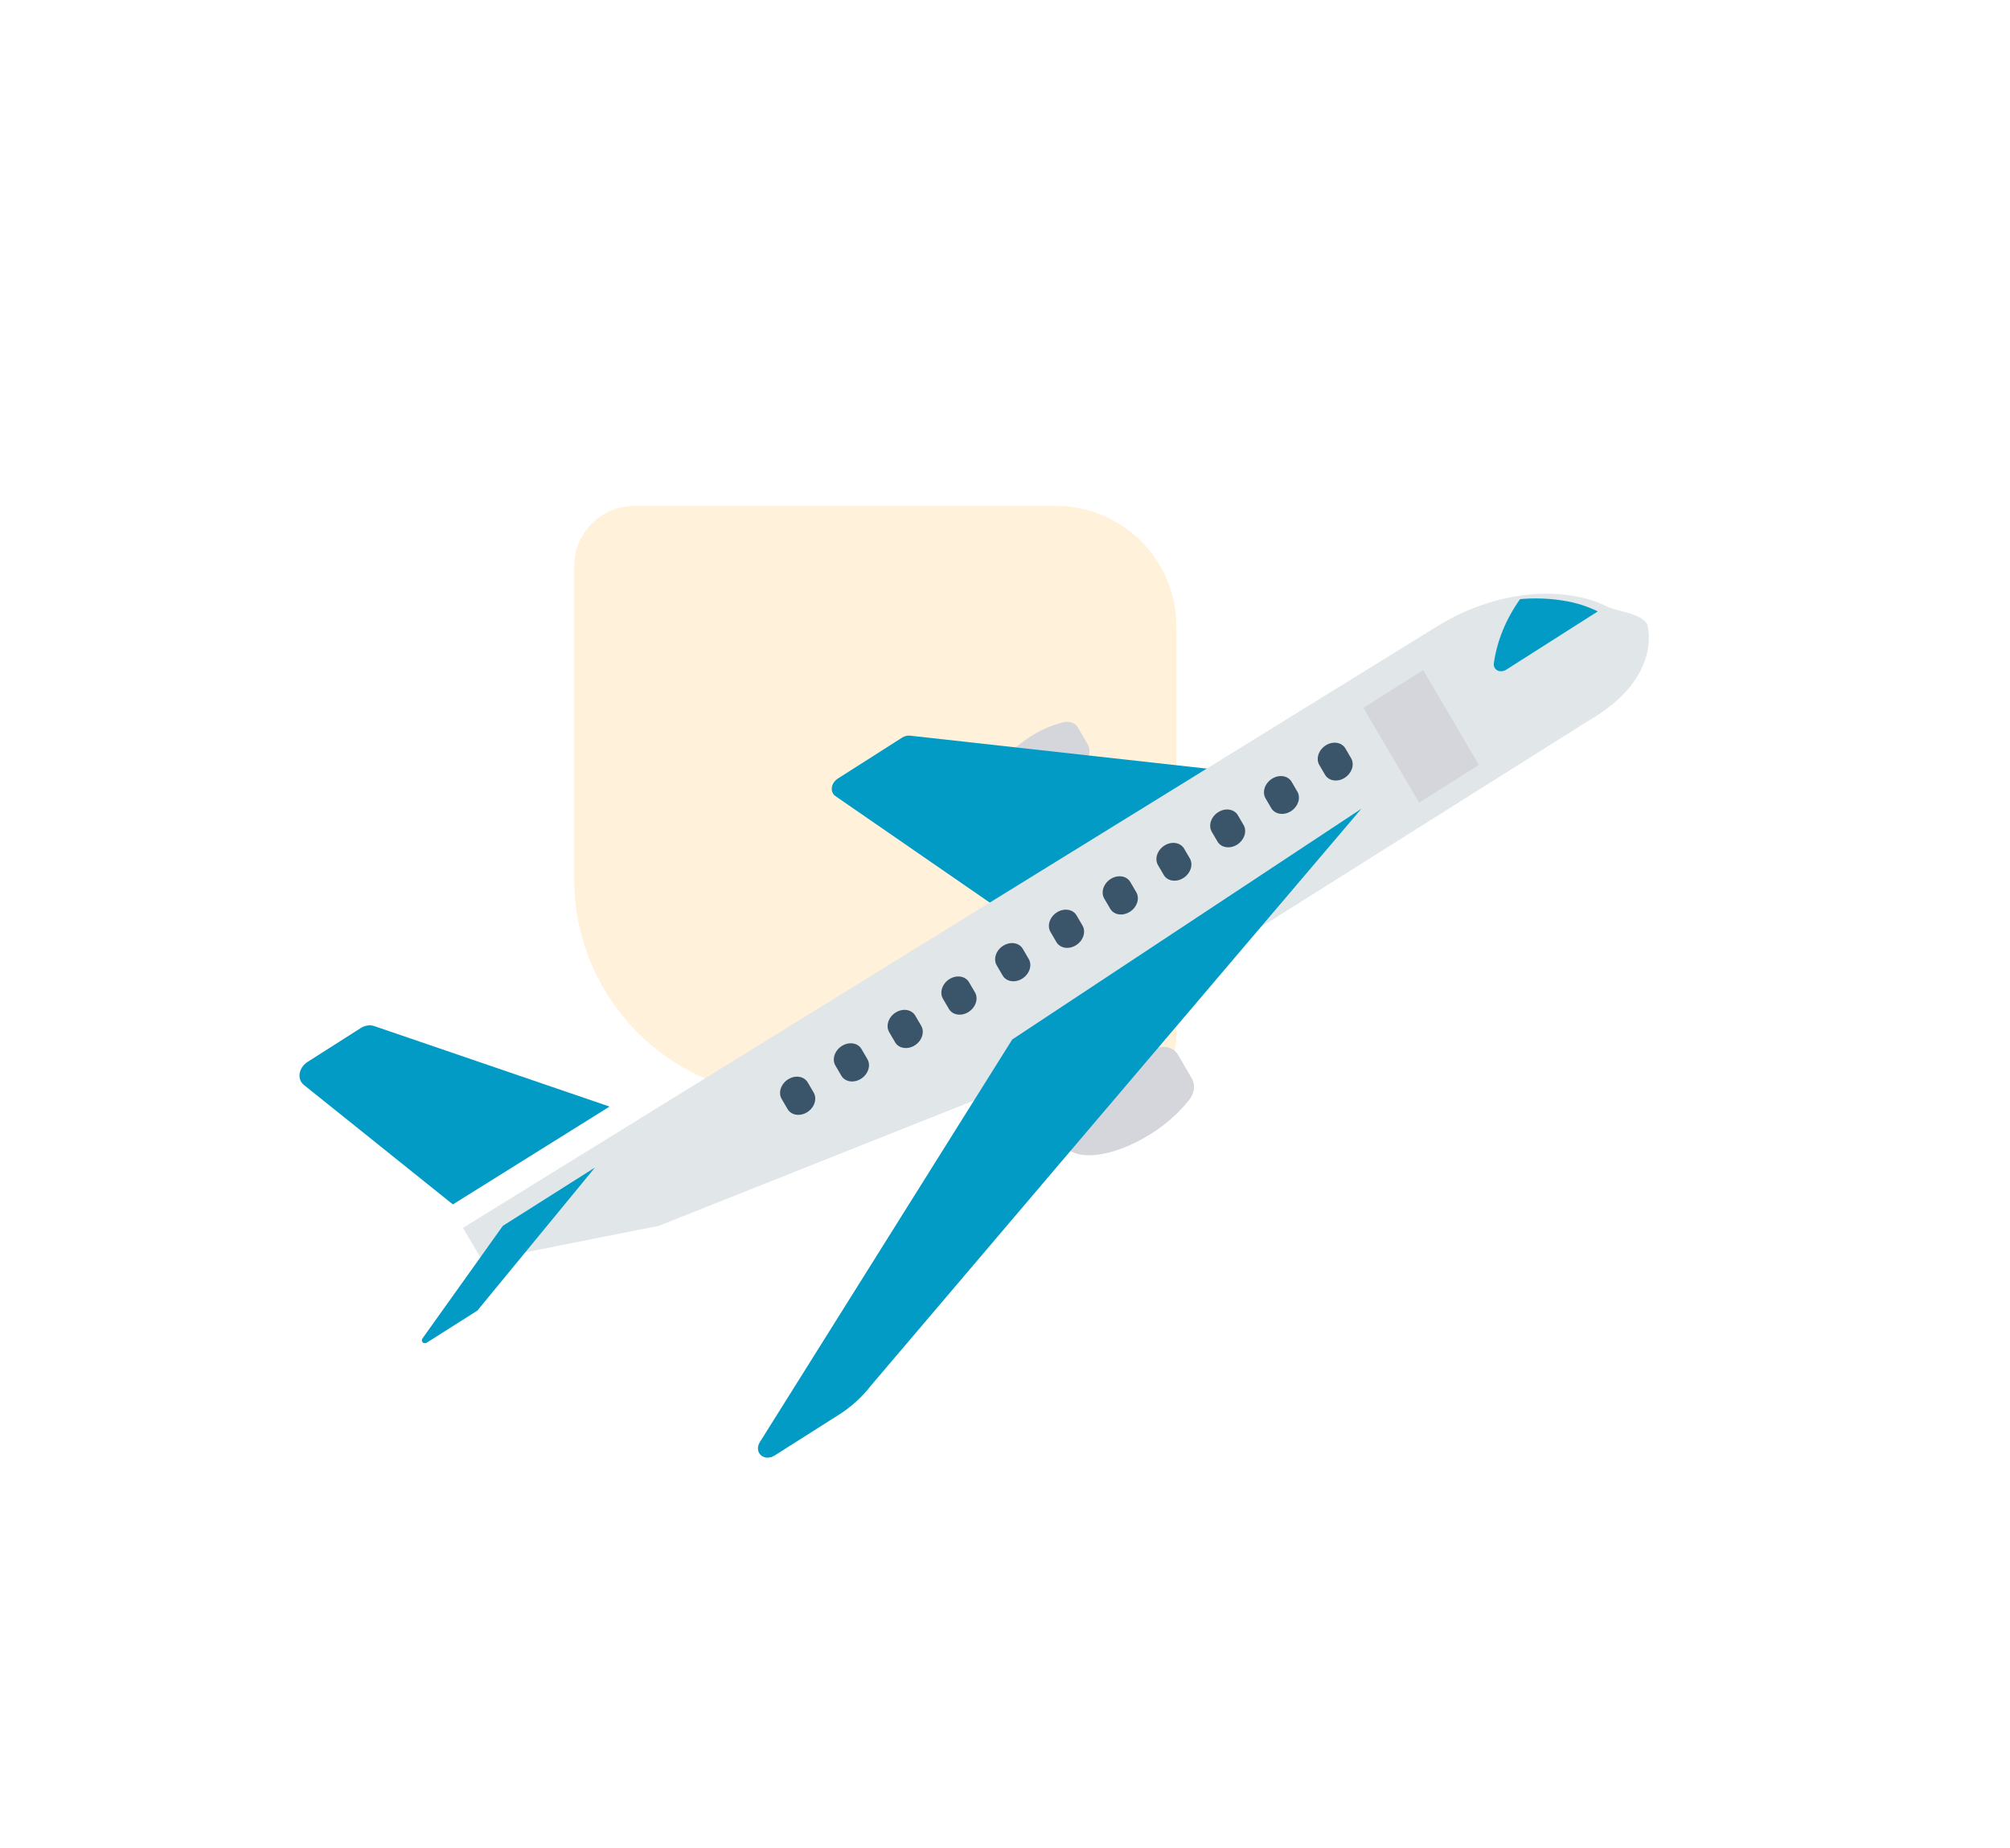
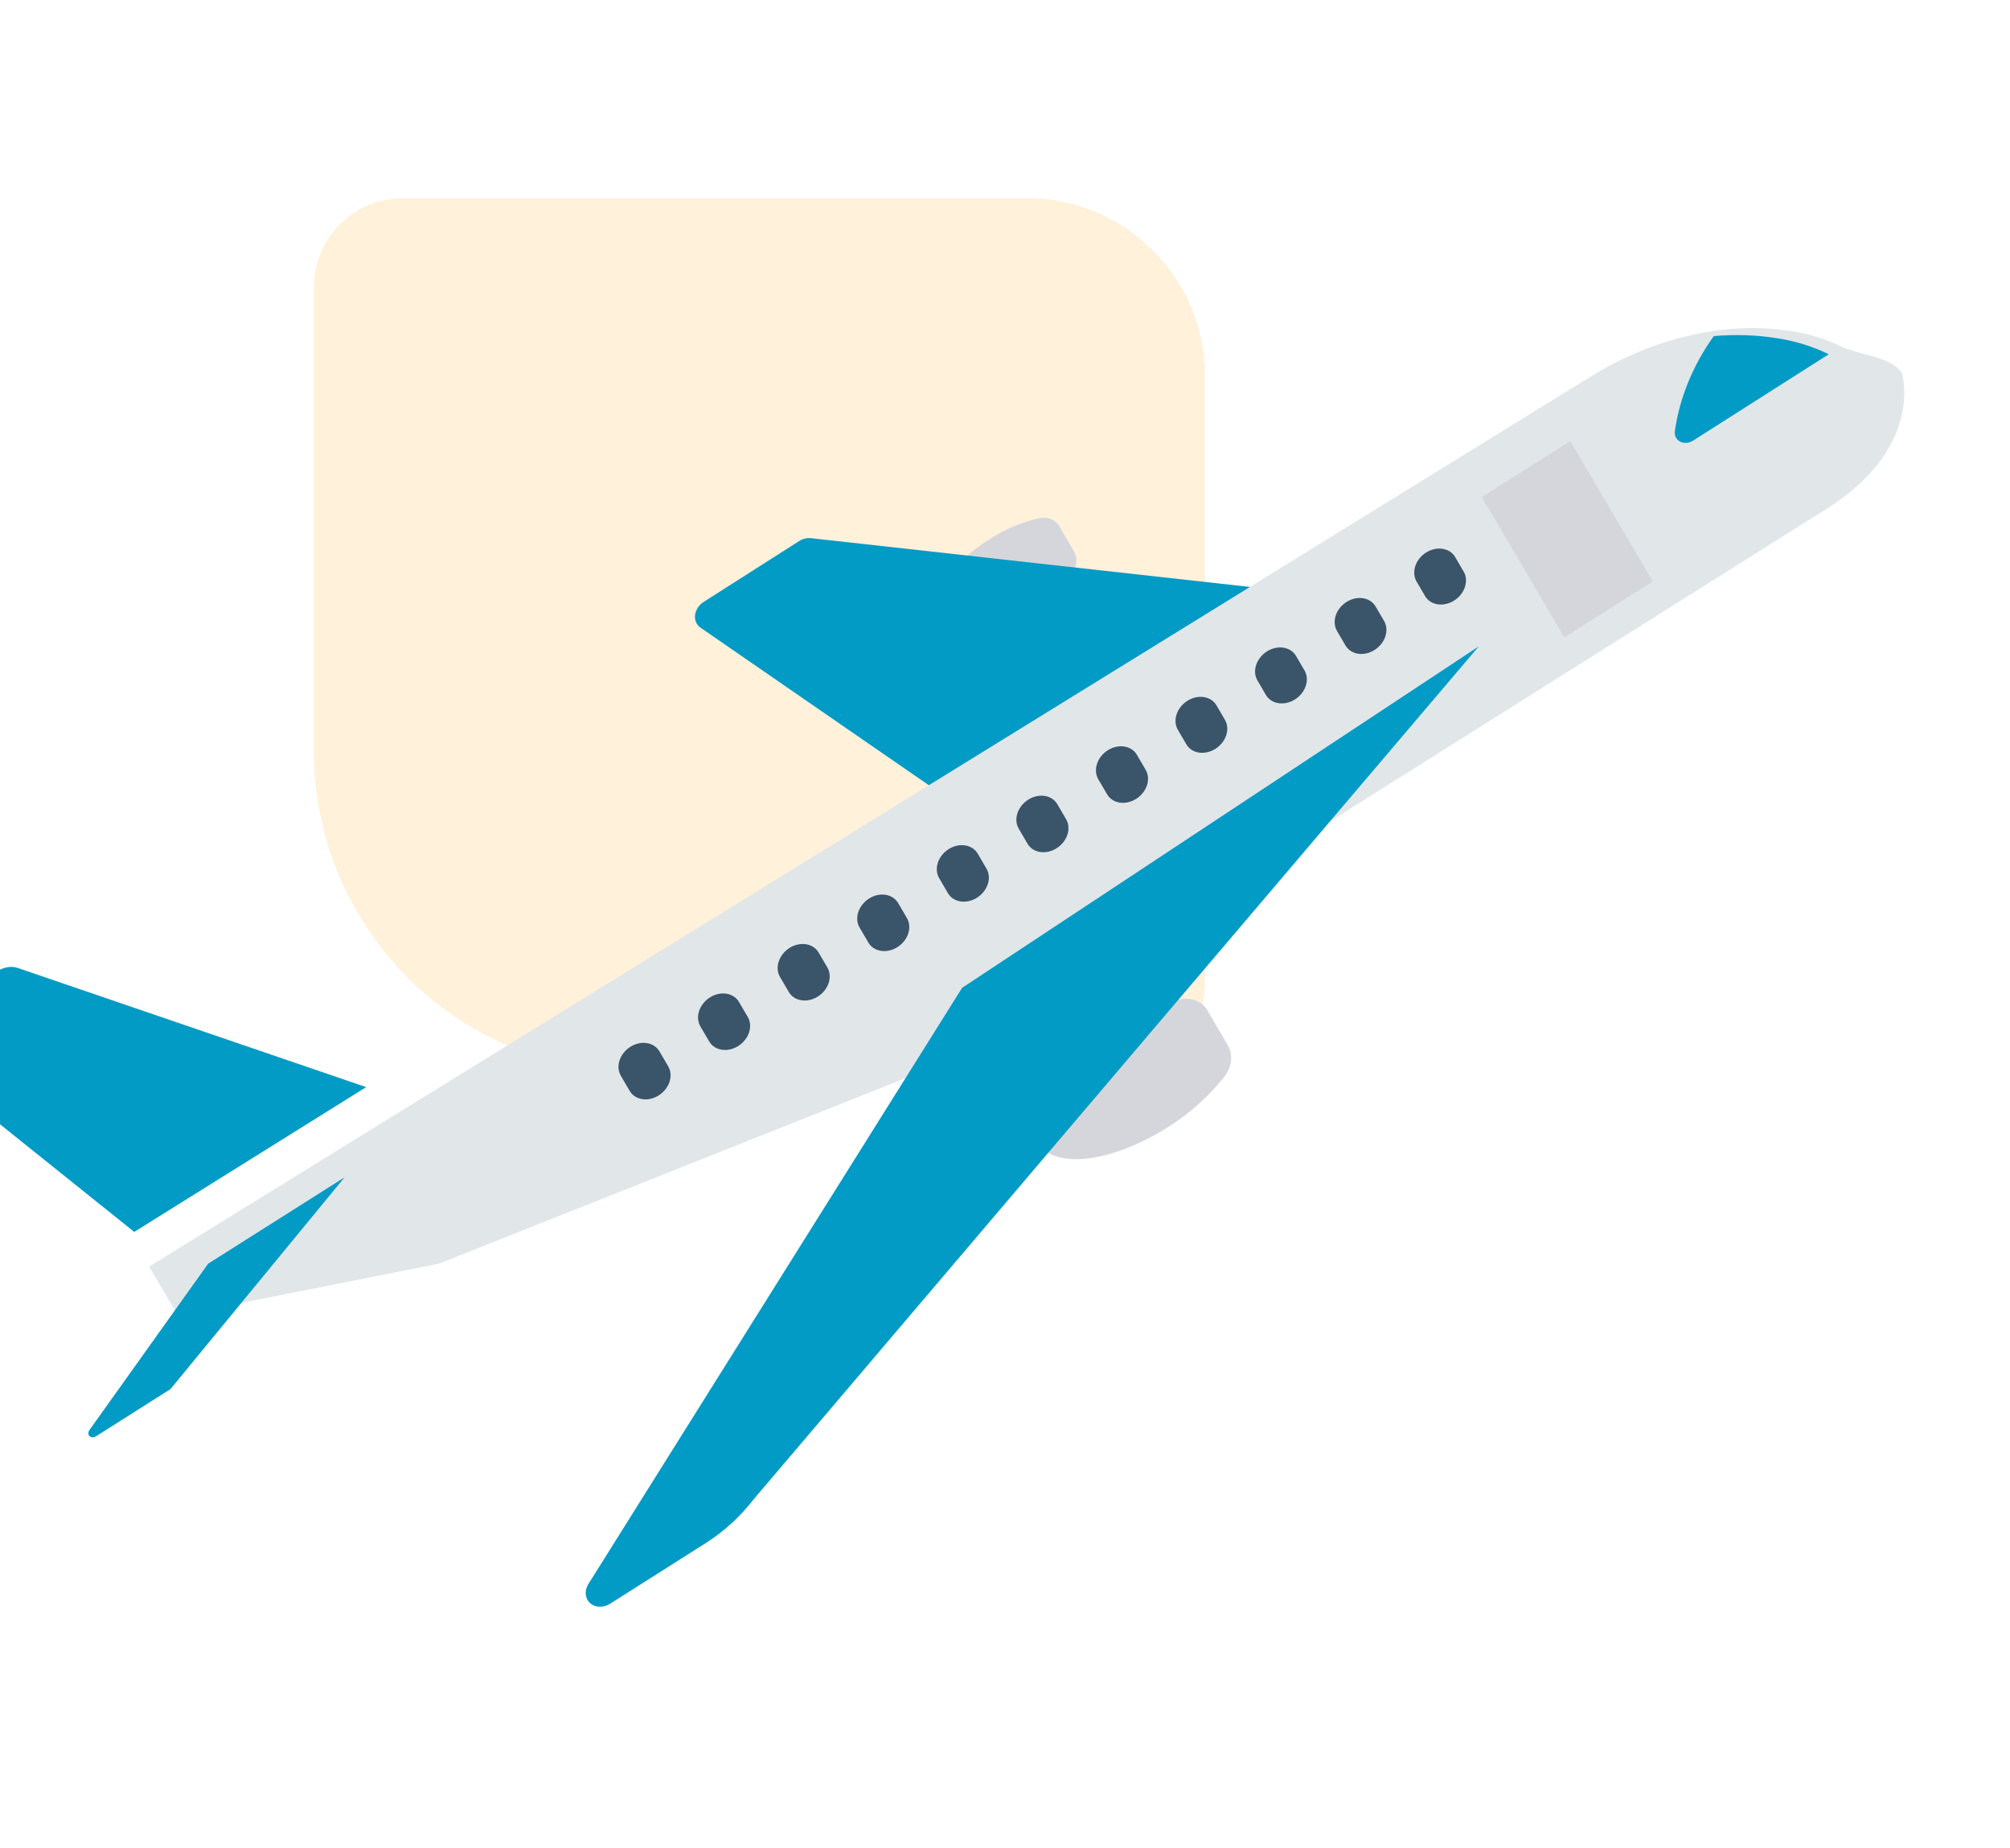
- <svg xmlns="http://www.w3.org/2000/svg" width="222" height="204" viewBox="0 0 222 204" fill="none">
+ <svg xmlns="http://www.w3.org/2000/svg" width="222" height="204" viewBox="40 50 150 120" fill="none">
  <path d="M63.423 97.1C63.423 110.323 74.143 121.042 87.365 121.042L123.279 121.042C126.952 121.042 129.929 118.064 129.929 114.391L129.929 69.167C129.929 61.821 123.974 55.866 116.628 55.866L70.074 55.866C66.401 55.866 63.423 58.844 63.423 62.517L63.423 97.1Z" fill="#FFF1DA" />
  <path d="M128.044 115.645C126.237 116.048 124.478 116.797 122.875 117.844C118.698 120.504 116.268 124.304 117.448 126.33C118.629 128.356 122.972 127.841 127.149 125.181C128.773 124.171 130.217 122.88 131.39 121.388C131.934 120.667 132.032 119.768 131.639 119.096L130.105 116.464C129.715 115.79 128.906 115.469 128.044 115.645Z" fill="#D5D6DB" />
  <path d="M117.554 79.74C116.244 80.033 114.968 80.576 113.805 81.335C110.777 83.263 109.015 86.019 109.87 87.486C110.725 88.954 113.875 88.58 116.903 86.652C118.081 85.92 119.127 84.983 119.978 83.901C120.372 83.379 120.443 82.727 120.158 82.24L119.048 80.334C118.765 79.846 118.179 79.612 117.554 79.74Z" fill="#D5D6DB" />
  <path d="M100.51 81.234C100.218 81.201 99.907 81.279 99.637 81.451L92.525 85.981C91.93 86.359 91.692 87.087 91.994 87.608C92.063 87.727 92.157 87.829 92.272 87.907L109.809 100.007L133.526 84.9L100.51 81.234Z" fill="#029BC5" />
  <path d="M175.499 79.552L110.949 120.18L72.757 135.365L53.278 139.227L51.134 135.582L158.73 69.164C161.937 67.176 165.509 65.957 169.086 65.631C170.652 65.496 172.199 65.549 173.691 65.788C175.013 65.99 176.268 66.377 177.417 66.94C178.699 67.577 181.14 67.652 181.93 68.921C181.933 68.919 183.8 74.743 175.499 79.552Z" fill="#E1E6E9" />
  <path d="M111.798 114.785L83.881 159.313C83.533 159.938 83.74 160.639 84.344 160.878C84.714 161.025 85.168 160.967 85.549 160.725L92.656 156.218C94.023 155.35 95.234 154.248 96.213 152.98L150.358 89.306L111.798 114.785Z" fill="#029BC5" />
  <path d="M41.33 113.302C40.864 113.142 40.31 113.225 39.842 113.522L33.968 117.262C33.167 117.771 32.849 118.75 33.255 119.45C33.333 119.583 33.434 119.7 33.554 119.796L50.02 132.995L67.326 122.192L41.33 113.302Z" fill="#029BC5" />
  <path d="M55.534 135.365L46.676 147.776C46.546 147.955 46.576 148.179 46.744 148.277C46.865 148.347 47.03 148.334 47.164 148.245L52.654 144.766C52.697 144.739 52.736 144.706 52.768 144.667L65.711 128.924L55.534 135.365Z" fill="#029BC5" />
  <path d="M172.634 66.319C171.098 66.071 169.505 66.017 167.892 66.158C166.322 68.354 165.318 70.821 164.982 73.314C164.958 73.815 165.361 74.175 165.884 74.12C166.046 74.102 166.208 74.045 166.353 73.954L176.471 67.514C175.288 66.93 173.996 66.527 172.634 66.319Z" fill="#029BC5" />
  <path d="M150.582 78.161L157.187 73.993L163.343 84.464L156.738 88.632L150.582 78.161Z" fill="#D5D6DB" />
  <path d="M146.424 82.306C145.628 82.81 145.311 83.779 145.715 84.471L146.37 85.591C146.801 86.265 147.784 86.385 148.566 85.857C149.311 85.355 149.61 84.442 149.251 83.767L148.596 82.647C148.192 81.956 147.22 81.803 146.424 82.306Z" fill="#3A556A" />
  <path d="M140.486 85.993C139.69 86.496 139.373 87.466 139.777 88.157L140.432 89.278C140.863 89.952 141.846 90.071 142.628 89.544C143.373 89.042 143.672 88.129 143.313 87.454L142.658 86.333C142.254 85.643 141.282 85.49 140.486 85.993Z" fill="#3A556A" />
  <path d="M134.546 89.684C133.751 90.189 133.434 91.157 133.838 91.848L134.493 92.968C134.924 93.642 135.908 93.761 136.69 93.234C137.434 92.732 137.734 91.819 137.375 91.144L136.72 90.024C136.315 89.332 135.342 89.18 134.546 89.684Z" fill="#3A556A" />
  <path d="M128.608 93.37C127.813 93.874 127.496 94.842 127.9 95.533L128.555 96.654C128.986 97.328 129.97 97.447 130.752 96.92C131.496 96.418 131.796 95.505 131.437 94.83L130.782 93.709C130.377 93.018 129.404 92.866 128.608 93.37Z" fill="#3A556A" />
  <path d="M122.67 97.059C121.875 97.564 121.558 98.532 121.962 99.223L122.618 100.344C123.022 101.035 123.994 101.187 124.79 100.684C125.586 100.18 125.903 99.212 125.499 98.521L124.844 97.4C124.44 96.708 123.468 96.555 122.672 97.058C122.671 97.058 122.671 97.058 122.67 97.059Z" fill="#3A556A" />
  <path d="M116.732 100.744C115.937 101.249 115.62 102.218 116.024 102.909L116.68 104.03C117.084 104.721 118.056 104.873 118.852 104.369C119.648 103.866 119.965 102.897 119.561 102.206L118.906 101.085C118.503 100.394 117.53 100.241 116.734 100.743C116.733 100.744 116.733 100.744 116.732 100.744Z" fill="#3A556A" />
  <path d="M110.794 104.435C109.998 104.94 109.681 105.908 110.086 106.599L110.741 107.72C111.146 108.411 112.119 108.561 112.914 108.057C113.707 107.553 114.024 106.587 113.622 105.897L112.967 104.776C112.563 104.084 111.59 103.932 110.794 104.435Z" fill="#3A556A" />
  <path d="M104.855 108.121C104.06 108.626 103.743 109.595 104.147 110.286L104.803 111.407C105.208 112.097 106.181 112.248 106.976 111.743C107.769 111.24 108.086 110.274 107.684 109.583L107.028 108.462C106.624 107.771 105.652 107.618 104.855 108.121Z" fill="#3A556A" />
  <path d="M98.917 111.809C98.122 112.314 97.805 113.282 98.209 113.973L98.865 115.094C99.27 115.785 100.243 115.935 101.038 115.431C101.831 114.927 102.148 113.961 101.746 113.271L101.09 112.15C100.686 111.459 99.713 111.306 98.917 111.809Z" fill="#3A556A" />
  <path d="M92.977 115.499C92.182 116.003 91.864 116.971 92.268 117.662L92.269 117.664L92.925 118.785C93.33 119.475 94.303 119.626 95.097 119.121C95.891 118.618 96.208 117.651 95.806 116.961L95.15 115.84C94.746 115.149 93.774 114.996 92.977 115.499Z" fill="#3A556A" />
  <path d="M87.041 119.185C86.245 119.688 85.927 120.657 86.332 121.348L86.332 121.349L86.988 122.47C87.393 123.161 88.366 123.311 89.161 122.807C89.954 122.303 90.271 121.337 89.869 120.647L89.213 119.526C88.809 118.835 87.837 118.682 87.041 119.185Z" fill="#3A556A" />
</svg>
